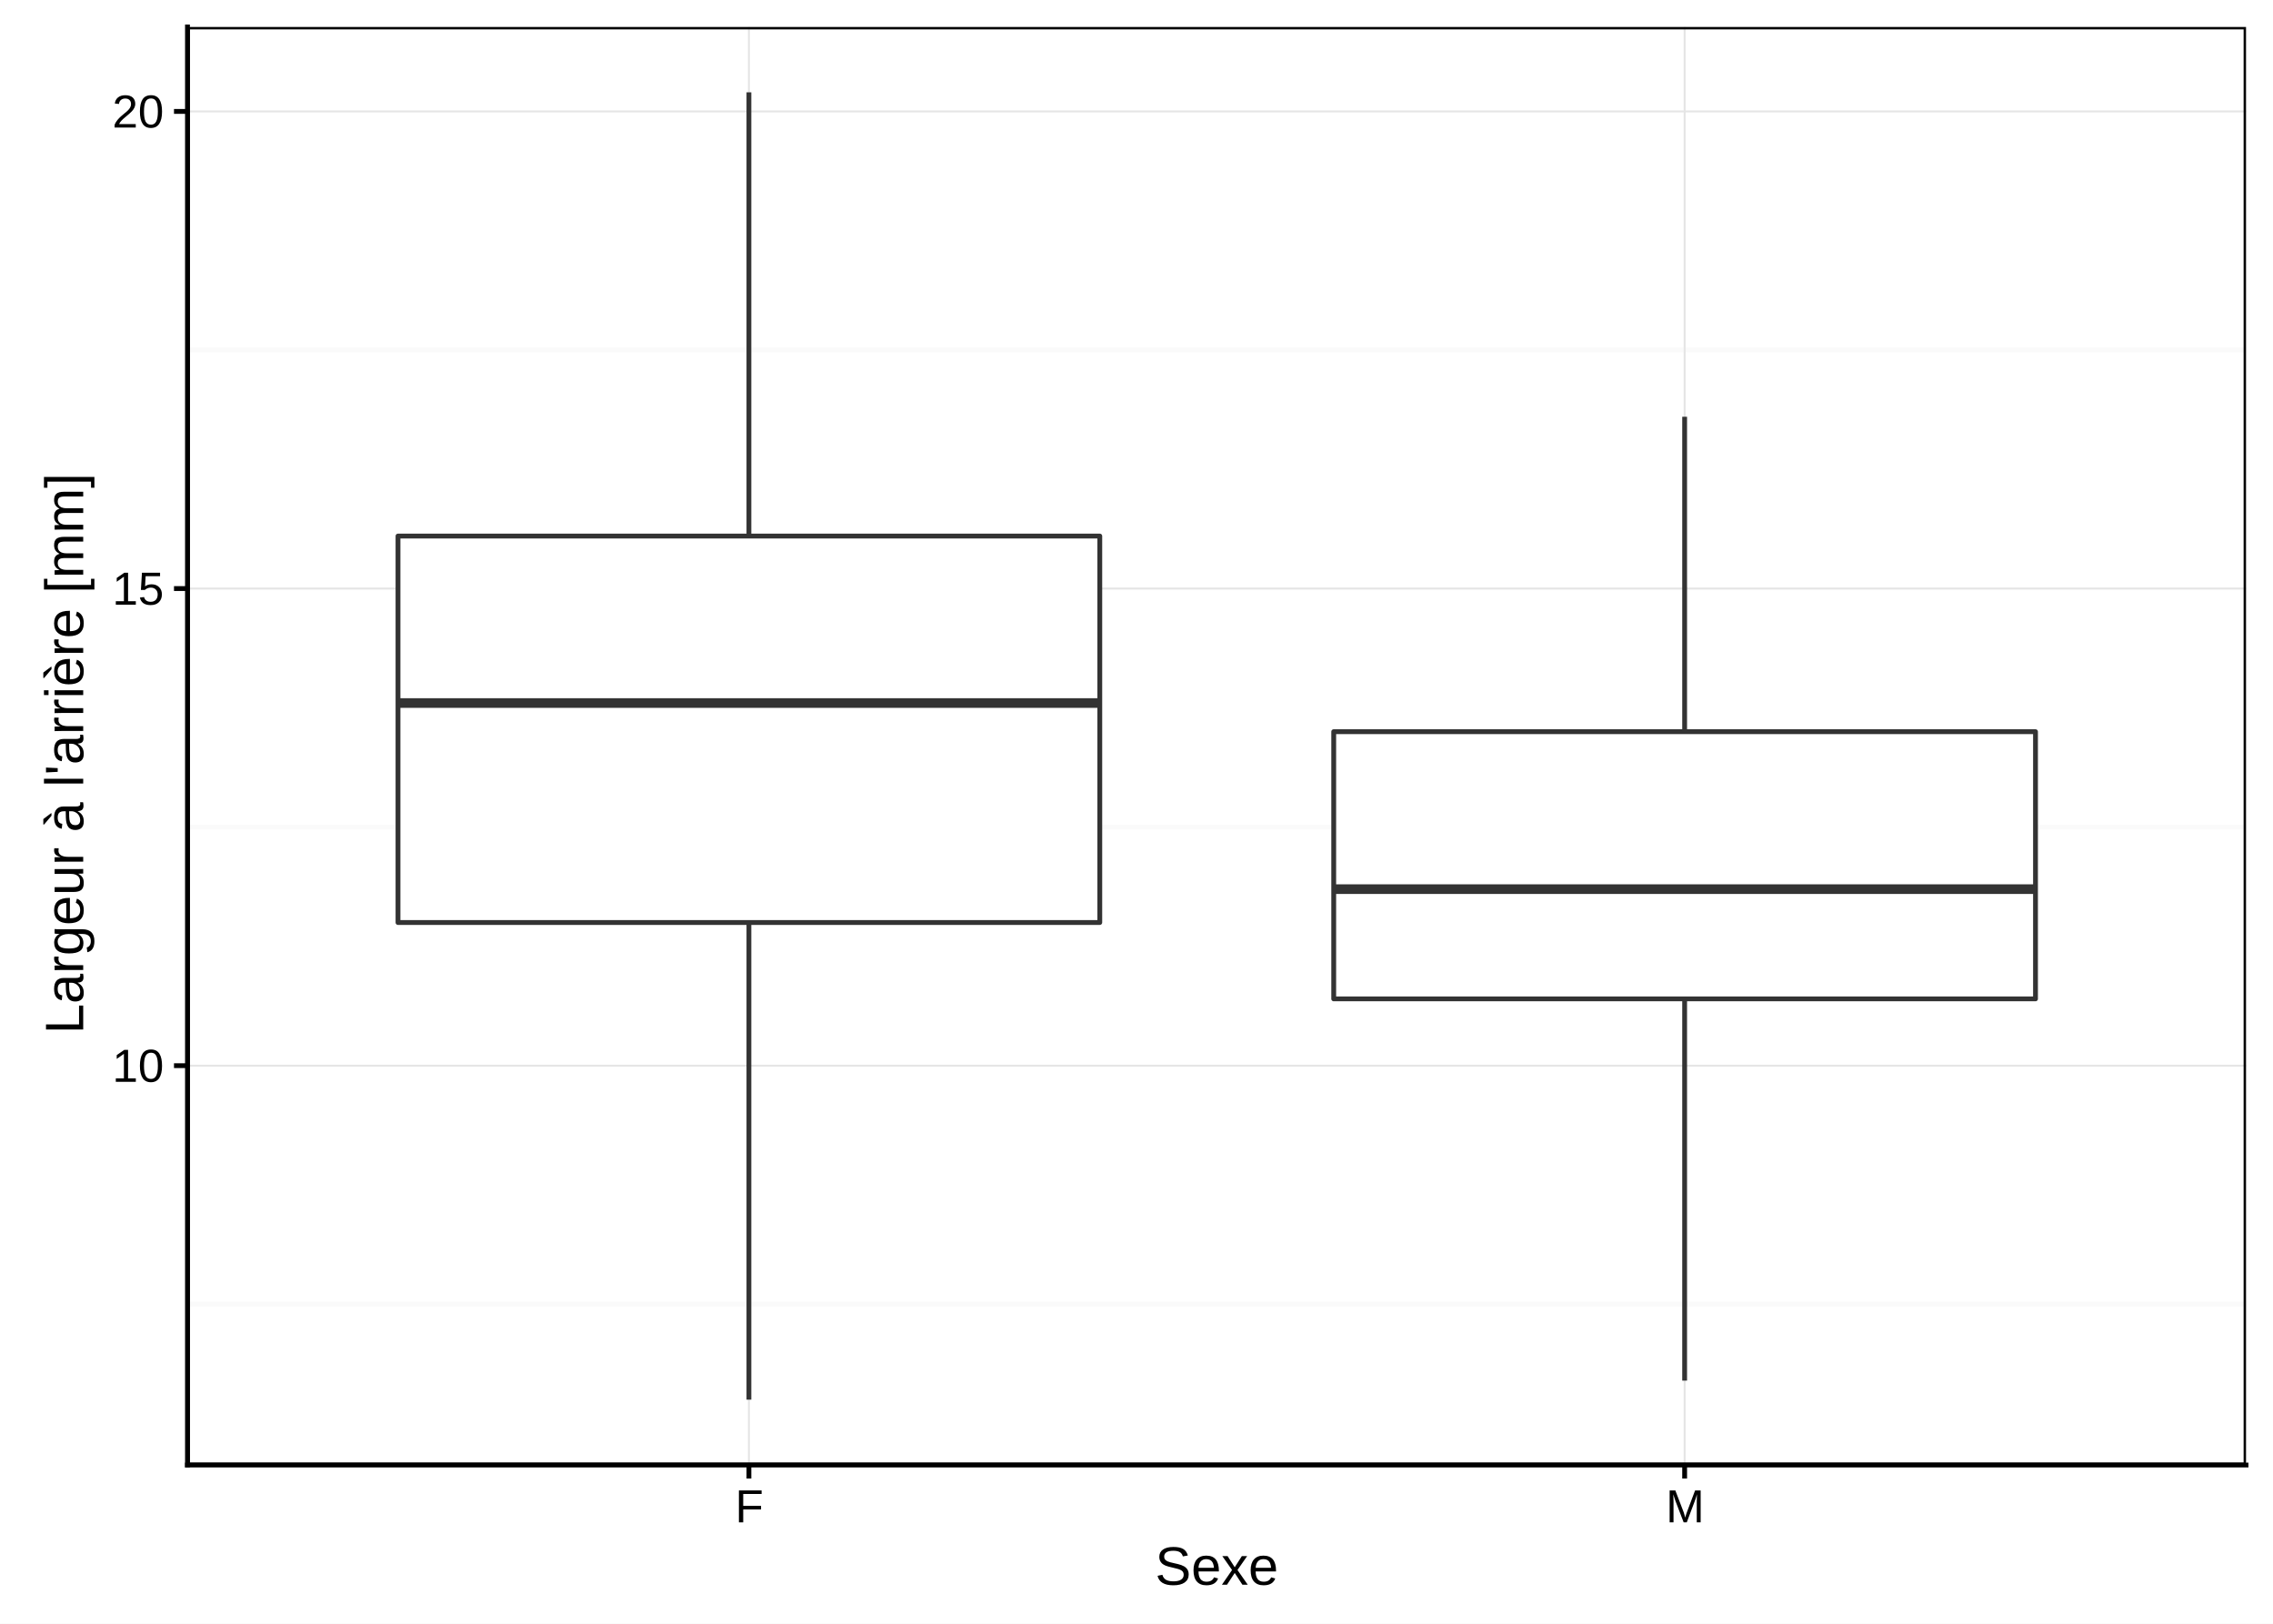
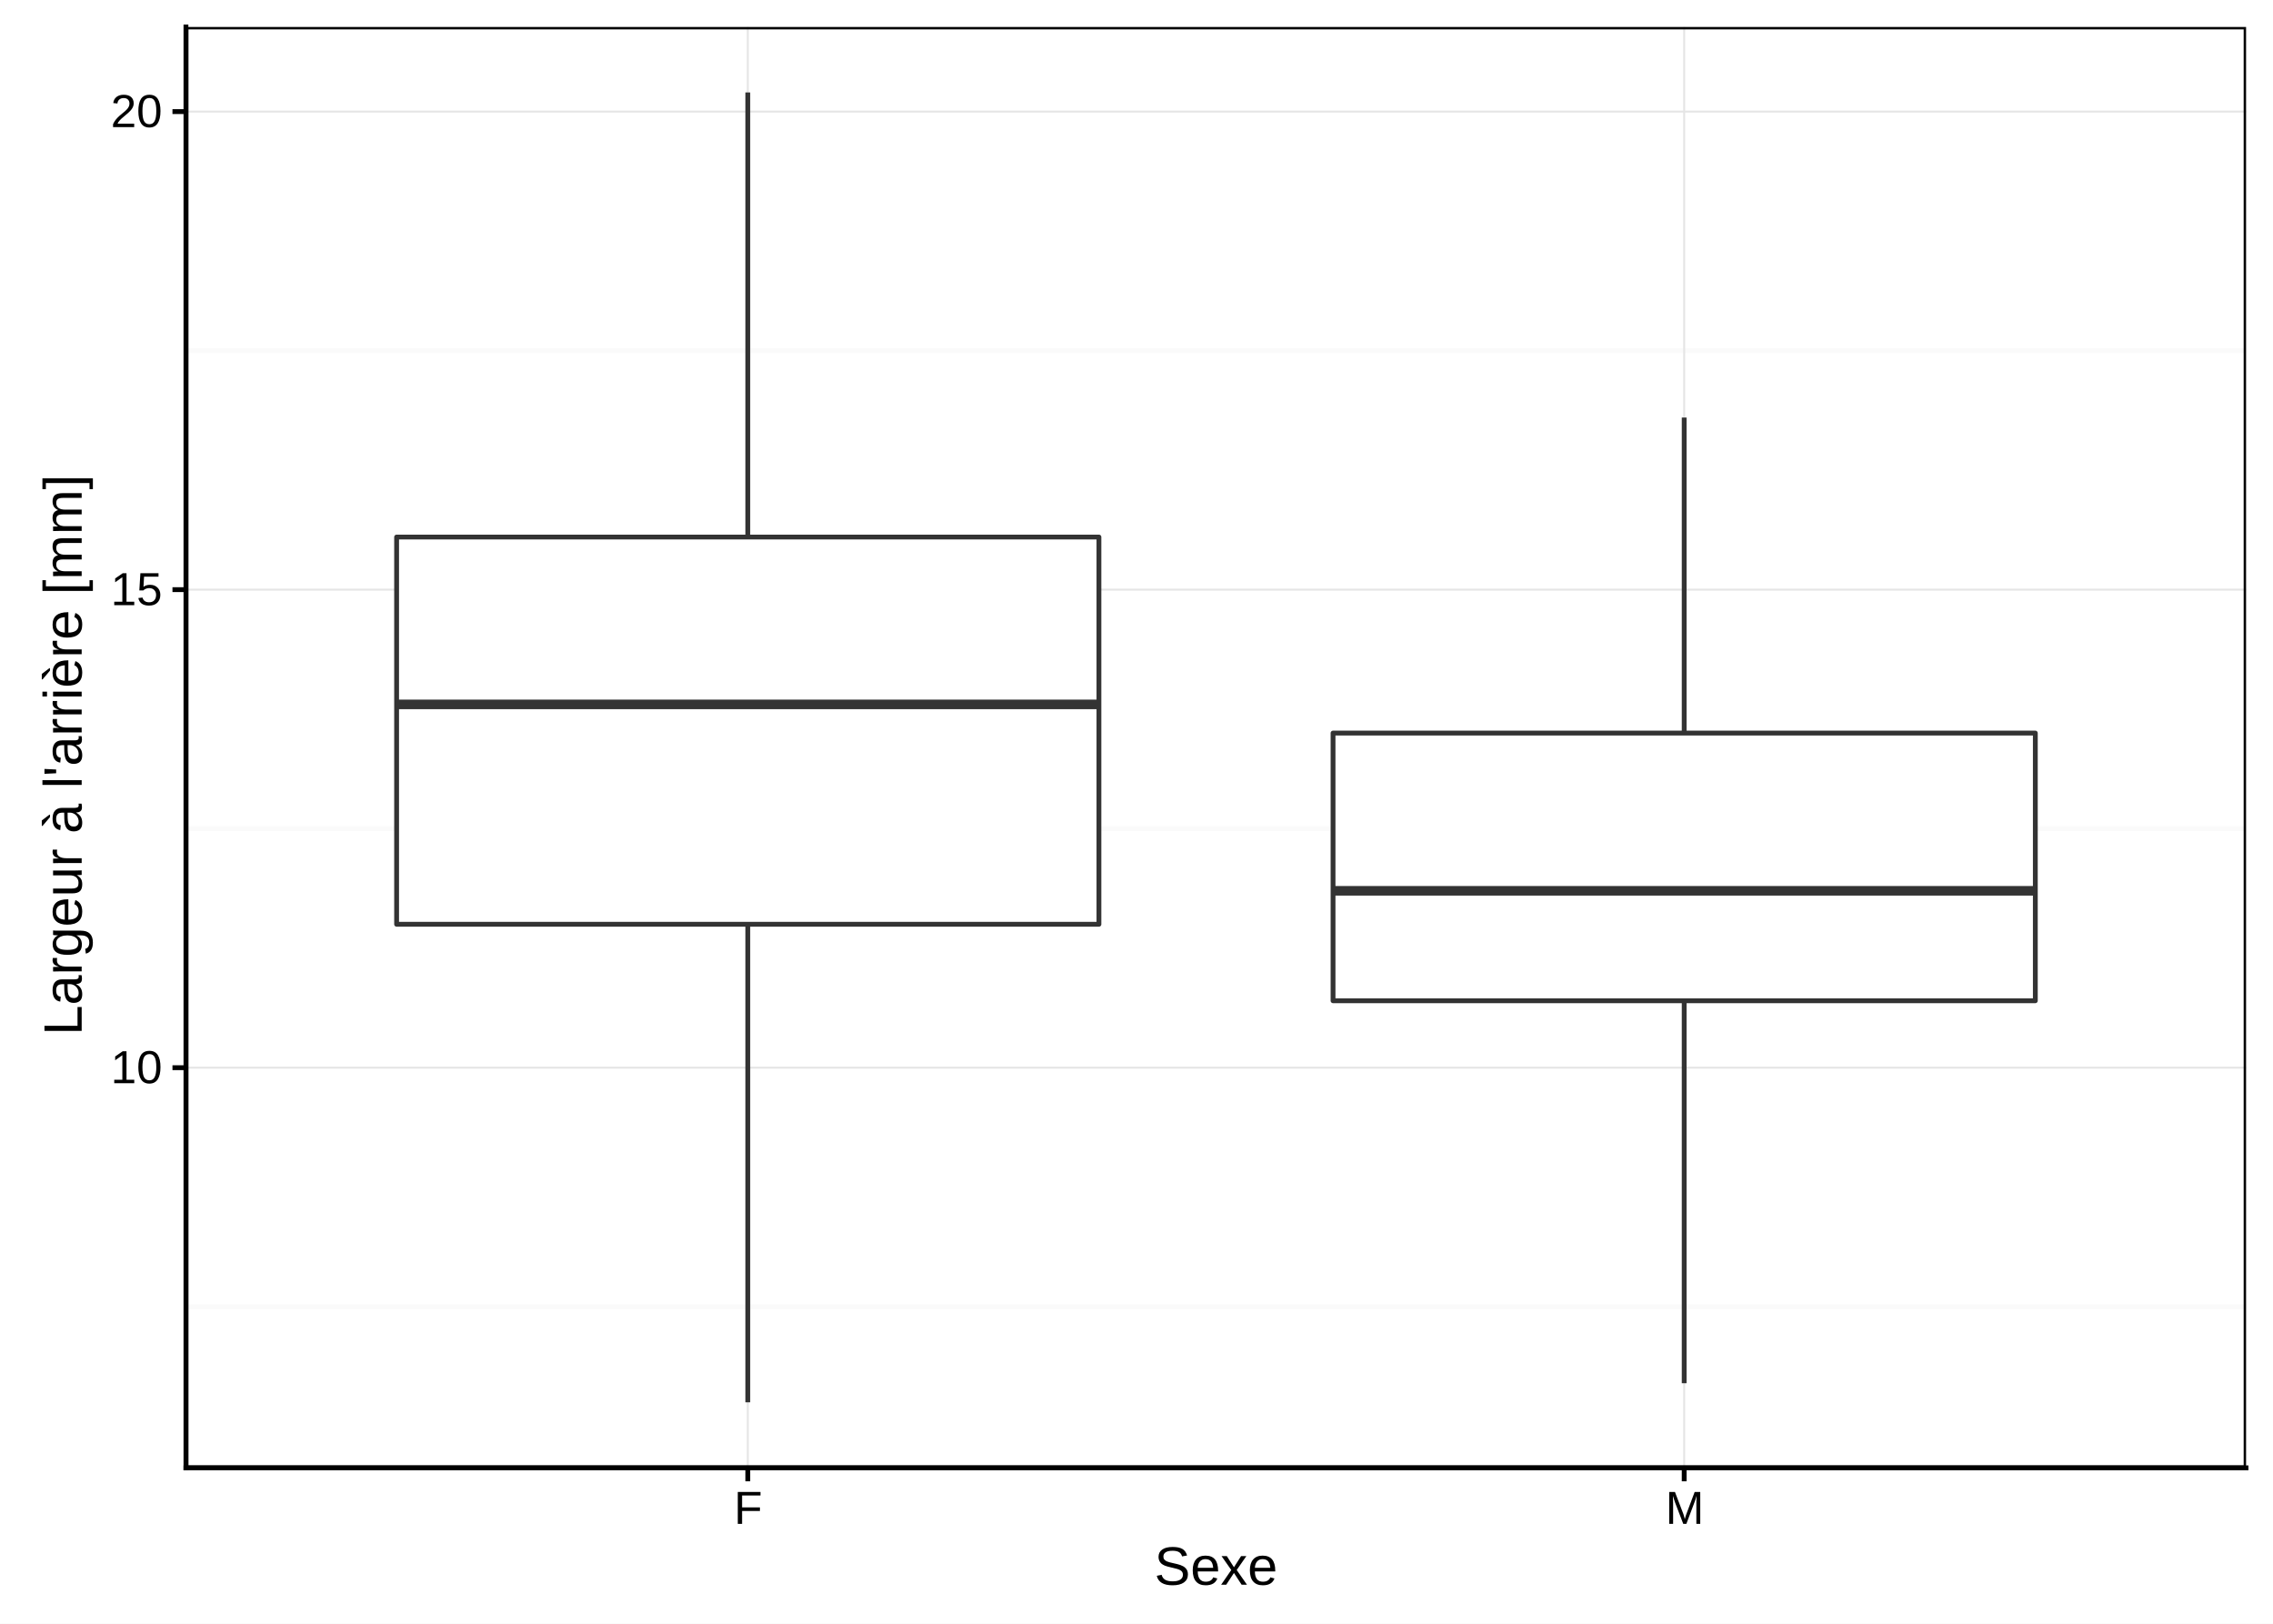
<svg xmlns="http://www.w3.org/2000/svg" viewBox="0 0 504.00 360.00">
  <defs>
    <style type="text/css">
    line, polyline, path, rect, circle {
      fill: none;
      stroke: #000000;
      stroke-linecap: round;
      stroke-linejoin: round;
      stroke-miterlimit: 10.00;
    }
  </style>
  </defs>
  <rect width="100%" height="100%" style="stroke: none; fill: #FFFFFF;" />
-   <rect x="0.00" y="0.00" width="504.00" height="360.00" style="stroke-width: 0.00; stroke: none;" />
+   <rect x="-0.00" y="0.00" width="504.00" height="360.00" style="stroke-width: 0.00; stroke: none;" />
  <defs>
-     <clipPath id="cpNDEuNTY4OHw0OTguMDIyfDMyNC44MXw1Ljk3NzU4">
-       <rect x="41.57" y="5.98" width="456.45" height="318.83" />
+     <clipPath id="cpNDEuMjI1fDQ5OC4wMjJ8MzI1LjQzNXw1Ljk3NzU4">
+       <rect x="41.23" y="5.98" width="456.80" height="319.46" />
    </clipPath>
  </defs>
-   <rect x="41.57" y="5.98" width="456.45" height="318.83" style="stroke-width: 0.00; stroke: none; fill: #FFFFFF;" clip-path="url(#cpNDEuNTY4OHw0OTguMDIyfDMyNC44MXw1Ljk3NzU4)" />
-   <polyline points="41.57,289.16 498.02,289.16 " style="stroke-width: 1.07; stroke: #FAFAFA; stroke-linecap: butt;" clip-path="url(#cpNDEuNTY4OHw0OTguMDIyfDMyNC44MXw1Ljk3NzU4)" />
-   <polyline points="41.57,183.38 498.02,183.38 " style="stroke-width: 1.07; stroke: #FAFAFA; stroke-linecap: butt;" clip-path="url(#cpNDEuNTY4OHw0OTguMDIyfDMyNC44MXw1Ljk3NzU4)" />
-   <polyline points="41.57,77.59 498.02,77.59 " style="stroke-width: 1.07; stroke: #FAFAFA; stroke-linecap: butt;" clip-path="url(#cpNDEuNTY4OHw0OTguMDIyfDMyNC44MXw1Ljk3NzU4)" />
-   <polyline points="41.57,236.27 498.02,236.27 " style="stroke-width: 0.43; stroke: #E5E5E5; stroke-linecap: butt;" clip-path="url(#cpNDEuNTY4OHw0OTguMDIyfDMyNC44MXw1Ljk3NzU4)" />
-   <polyline points="41.57,130.49 498.02,130.49 " style="stroke-width: 0.43; stroke: #E5E5E5; stroke-linecap: butt;" clip-path="url(#cpNDEuNTY4OHw0OTguMDIyfDMyNC44MXw1Ljk3NzU4)" />
-   <polyline points="41.57,24.70 498.02,24.70 " style="stroke-width: 0.43; stroke: #E5E5E5; stroke-linecap: butt;" clip-path="url(#cpNDEuNTY4OHw0OTguMDIyfDMyNC44MXw1Ljk3NzU4)" />
-   <polyline points="166.06,324.81 166.06,5.98 " style="stroke-width: 0.43; stroke: #E5E5E5; stroke-linecap: butt;" clip-path="url(#cpNDEuNTY4OHw0OTguMDIyfDMyNC44MXw1Ljk3NzU4)" />
-   <polyline points="373.54,324.81 373.54,5.98 " style="stroke-width: 0.43; stroke: #E5E5E5; stroke-linecap: butt;" clip-path="url(#cpNDEuNTY4OHw0OTguMDIyfDMyNC44MXw1Ljk3NzU4)" />
-   <line x1="166.06" y1="118.85" x2="166.06" y2="20.47" style="stroke-width: 1.07; stroke: #333333; stroke-linecap: butt;" clip-path="url(#cpNDEuNTY4OHw0OTguMDIyfDMyNC44MXw1Ljk3NzU4)" />
-   <line x1="166.06" y1="204.53" x2="166.06" y2="310.32" style="stroke-width: 1.07; stroke: #333333; stroke-linecap: butt;" clip-path="url(#cpNDEuNTY4OHw0OTguMDIyfDMyNC44MXw1Ljk3NzU4)" />
-   <polyline points="88.25,118.85 88.25,204.53 243.86,204.53 243.86,118.85 88.25,118.85 " style="stroke-width: 1.07; stroke: #333333; fill: #FFFFFF;" clip-path="url(#cpNDEuNTY4OHw0OTguMDIyfDMyNC44MXw1Ljk3NzU4)" />
-   <line x1="88.25" y1="155.87" x2="243.86" y2="155.87" style="stroke-width: 2.13; stroke: #333333; stroke-linecap: butt;" clip-path="url(#cpNDEuNTY4OHw0OTguMDIyfDMyNC44MXw1Ljk3NzU4)" />
-   <line x1="373.54" y1="162.22" x2="373.54" y2="92.40" style="stroke-width: 1.07; stroke: #333333; stroke-linecap: butt;" clip-path="url(#cpNDEuNTY4OHw0OTguMDIyfDMyNC44MXw1Ljk3NzU4)" />
-   <line x1="373.54" y1="221.46" x2="373.54" y2="306.09" style="stroke-width: 1.07; stroke: #333333; stroke-linecap: butt;" clip-path="url(#cpNDEuNTY4OHw0OTguMDIyfDMyNC44MXw1Ljk3NzU4)" />
-   <polyline points="295.73,162.22 295.73,221.46 451.34,221.46 451.34,162.22 295.73,162.22 " style="stroke-width: 1.07; stroke: #333333; fill: #FFFFFF;" clip-path="url(#cpNDEuNTY4OHw0OTguMDIyfDMyNC44MXw1Ljk3NzU4)" />
-   <line x1="295.73" y1="197.13" x2="451.34" y2="197.13" style="stroke-width: 2.13; stroke: #333333; stroke-linecap: butt;" clip-path="url(#cpNDEuNTY4OHw0OTguMDIyfDMyNC44MXw1Ljk3NzU4)" />
-   <rect x="41.57" y="5.98" width="456.45" height="318.83" style="stroke-width: 1.07;" clip-path="url(#cpNDEuNTY4OHw0OTguMDIyfDMyNC44MXw1Ljk3NzU4)" />
+   <rect x="41.23" y="5.98" width="456.80" height="319.46" style="stroke-width: 0.00; stroke: none; fill: #FFFFFF;" clip-path="url(#cpNDEuMjI1fDQ5OC4wMjJ8MzI1LjQzNXw1Ljk3NzU4)" />
+   <polyline points="41.23,289.72 498.02,289.72 " style="stroke-width: 1.07; stroke: #FAFAFA; stroke-linecap: butt;" clip-path="url(#cpNDEuMjI1fDQ5OC4wMjJ8MzI1LjQzNXw1Ljk3NzU4)" />
+   <polyline points="41.23,183.72 498.02,183.72 " style="stroke-width: 1.07; stroke: #FAFAFA; stroke-linecap: butt;" clip-path="url(#cpNDEuMjI1fDQ5OC4wMjJ8MzI1LjQzNXw1Ljk3NzU4)" />
+   <polyline points="41.23,77.73 498.02,77.73 " style="stroke-width: 1.07; stroke: #FAFAFA; stroke-linecap: butt;" clip-path="url(#cpNDEuMjI1fDQ5OC4wMjJ8MzI1LjQzNXw1Ljk3NzU4)" />
+   <polyline points="41.23,236.72 498.02,236.72 " style="stroke-width: 0.43; stroke: #E5E5E5; stroke-linecap: butt;" clip-path="url(#cpNDEuMjI1fDQ5OC4wMjJ8MzI1LjQzNXw1Ljk3NzU4)" />
+   <polyline points="41.23,130.73 498.02,130.73 " style="stroke-width: 0.43; stroke: #E5E5E5; stroke-linecap: butt;" clip-path="url(#cpNDEuMjI1fDQ5OC4wMjJ8MzI1LjQzNXw1Ljk3NzU4)" />
+   <polyline points="41.23,24.74 498.02,24.74 " style="stroke-width: 0.43; stroke: #E5E5E5; stroke-linecap: butt;" clip-path="url(#cpNDEuMjI1fDQ5OC4wMjJ8MzI1LjQzNXw1Ljk3NzU4)" />
+   <polyline points="165.81,325.44 165.81,5.98 " style="stroke-width: 0.43; stroke: #E5E5E5; stroke-linecap: butt;" clip-path="url(#cpNDEuMjI1fDQ5OC4wMjJ8MzI1LjQzNXw1Ljk3NzU4)" />
+   <polyline points="373.44,325.44 373.44,5.98 " style="stroke-width: 0.43; stroke: #E5E5E5; stroke-linecap: butt;" clip-path="url(#cpNDEuMjI1fDQ5OC4wMjJ8MzI1LjQzNXw1Ljk3NzU4)" />
+   <line x1="165.81" y1="119.07" x2="165.81" y2="20.50" style="stroke-width: 1.07; stroke: #333333; stroke-linecap: butt;" clip-path="url(#cpNDEuMjI1fDQ5OC4wMjJ8MzI1LjQzNXw1Ljk3NzU4)" />
+   <line x1="165.81" y1="204.92" x2="165.81" y2="310.91" style="stroke-width: 1.07; stroke: #333333; stroke-linecap: butt;" clip-path="url(#cpNDEuMjI1fDQ5OC4wMjJ8MzI1LjQzNXw1Ljk3NzU4)" />
+   <polyline points="87.94,119.07 87.94,204.92 243.67,204.92 243.67,119.07 87.94,119.07 " style="stroke-width: 1.07; stroke: #333333; fill: #FFFFFF;" clip-path="url(#cpNDEuMjI1fDQ5OC4wMjJ8MzI1LjQzNXw1Ljk3NzU4)" />
+   <line x1="87.94" y1="156.17" x2="243.67" y2="156.17" style="stroke-width: 2.13; stroke: #333333; stroke-linecap: butt;" clip-path="url(#cpNDEuMjI1fDQ5OC4wMjJ8MzI1LjQzNXw1Ljk3NzU4)" />
+   <line x1="373.44" y1="162.53" x2="373.44" y2="92.57" style="stroke-width: 1.07; stroke: #333333; stroke-linecap: butt;" clip-path="url(#cpNDEuMjI1fDQ5OC4wMjJ8MzI1LjQzNXw1Ljk3NzU4)" />
+   <line x1="373.44" y1="221.88" x2="373.44" y2="306.67" style="stroke-width: 1.07; stroke: #333333; stroke-linecap: butt;" clip-path="url(#cpNDEuMjI1fDQ5OC4wMjJ8MzI1LjQzNXw1Ljk3NzU4)" />
+   <polyline points="295.58,162.53 295.58,221.88 451.30,221.88 451.30,162.53 295.58,162.53 " style="stroke-width: 1.07; stroke: #333333; fill: #FFFFFF;" clip-path="url(#cpNDEuMjI1fDQ5OC4wMjJ8MzI1LjQzNXw1Ljk3NzU4)" />
+   <line x1="295.58" y1="197.50" x2="451.30" y2="197.50" style="stroke-width: 2.13; stroke: #333333; stroke-linecap: butt;" clip-path="url(#cpNDEuMjI1fDQ5OC4wMjJ8MzI1LjQzNXw1Ljk3NzU4)" />
+   <rect x="41.23" y="5.98" width="456.80" height="319.46" style="stroke-width: 1.07;" clip-path="url(#cpNDEuMjI1fDQ5OC4wMjJ8MzI1LjQzNXw1Ljk3NzU4)" />
  <defs>
    <clipPath id="cpMHw1MDR8MzYwfDA=">
      <rect x="0.00" y="0.00" width="504.00" height="360.00" />
    </clipPath>
  </defs>
-   <polyline points="41.57,324.81 41.57,5.98 " style="stroke-width: 1.07; stroke-linecap: square;" clip-path="url(#cpMHw1MDR8MzYwfDA=)" />
+   <polyline points="41.23,325.44 41.23,5.98 " style="stroke-width: 1.07; stroke-linecap: square;" clip-path="url(#cpMHw1MDR8MzYwfDA=)" />
  <g clip-path="url(#cpMHw1MDR8MzYwfDA=)">
-     <text x="24.90" y="239.85" style="font-size: 10.28px; font-family: Arial;" textLength="11.12px" lengthAdjust="spacingAndGlyphs">10</text>
+     <text x="24.55" y="240.16" style="font-size: 10.28px; font-family: Liberation Sans;" textLength="11.12px" lengthAdjust="spacingAndGlyphs">10</text>
  </g>
  <g clip-path="url(#cpMHw1MDR8MzYwfDA=)">
-     <text x="24.90" y="134.06" style="font-size: 10.28px; font-family: Arial;" textLength="11.12px" lengthAdjust="spacingAndGlyphs">15</text>
+     <text x="24.55" y="134.17" style="font-size: 10.28px; font-family: Liberation Sans;" textLength="11.12px" lengthAdjust="spacingAndGlyphs">15</text>
  </g>
  <g clip-path="url(#cpMHw1MDR8MzYwfDA=)">
-     <text x="24.90" y="28.28" style="font-size: 10.28px; font-family: Arial;" textLength="11.12px" lengthAdjust="spacingAndGlyphs">20</text>
+     <text x="24.55" y="28.18" style="font-size: 10.28px; font-family: Liberation Sans;" textLength="11.12px" lengthAdjust="spacingAndGlyphs">20</text>
  </g>
-   <polyline points="38.58,236.27 41.57,236.27 " style="stroke-width: 1.07; stroke-linecap: butt;" clip-path="url(#cpMHw1MDR8MzYwfDA=)" />
-   <polyline points="38.58,130.49 41.57,130.49 " style="stroke-width: 1.07; stroke-linecap: butt;" clip-path="url(#cpMHw1MDR8MzYwfDA=)" />
-   <polyline points="38.58,24.70 41.57,24.70 " style="stroke-width: 1.07; stroke-linecap: butt;" clip-path="url(#cpMHw1MDR8MzYwfDA=)" />
-   <polyline points="41.57,324.81 498.02,324.81 " style="stroke-width: 1.07; stroke-linecap: square;" clip-path="url(#cpMHw1MDR8MzYwfDA=)" />
-   <polyline points="166.06,327.80 166.06,324.81 " style="stroke-width: 1.07; stroke-linecap: butt;" clip-path="url(#cpMHw1MDR8MzYwfDA=)" />
-   <polyline points="373.54,327.80 373.54,324.81 " style="stroke-width: 1.07; stroke-linecap: butt;" clip-path="url(#cpMHw1MDR8MzYwfDA=)" />
+   <polyline points="38.24,236.72 41.23,236.72 " style="stroke-width: 1.07; stroke-linecap: butt;" clip-path="url(#cpMHw1MDR8MzYwfDA=)" />
+   <polyline points="38.24,130.73 41.23,130.73 " style="stroke-width: 1.07; stroke-linecap: butt;" clip-path="url(#cpMHw1MDR8MzYwfDA=)" />
+   <polyline points="38.24,24.74 41.23,24.74 " style="stroke-width: 1.07; stroke-linecap: butt;" clip-path="url(#cpMHw1MDR8MzYwfDA=)" />
+   <polyline points="41.23,325.44 498.02,325.44 " style="stroke-width: 1.07; stroke-linecap: square;" clip-path="url(#cpMHw1MDR8MzYwfDA=)" />
+   <polyline points="165.81,328.42 165.81,325.44 " style="stroke-width: 1.07; stroke-linecap: butt;" clip-path="url(#cpMHw1MDR8MzYwfDA=)" />
+   <polyline points="373.44,328.42 373.44,325.44 " style="stroke-width: 1.07; stroke-linecap: butt;" clip-path="url(#cpMHw1MDR8MzYwfDA=)" />
  <g clip-path="url(#cpMHw1MDR8MzYwfDA=)">
-     <text x="163.00" y="337.52" style="font-size: 10.28px; font-family: Arial;" textLength="6.11px" lengthAdjust="spacingAndGlyphs">F</text>
+     <text x="162.75" y="337.86" style="font-size: 10.28px; font-family: Liberation Sans;" textLength="6.11px" lengthAdjust="spacingAndGlyphs">F</text>
  </g>
  <g clip-path="url(#cpMHw1MDR8MzYwfDA=)">
-     <text x="369.37" y="337.52" style="font-size: 10.28px; font-family: Arial;" textLength="8.33px" lengthAdjust="spacingAndGlyphs">M</text>
+     <text x="369.28" y="337.86" style="font-size: 10.28px; font-family: Liberation Sans;" textLength="8.33px" lengthAdjust="spacingAndGlyphs">M</text>
  </g>
  <g clip-path="url(#cpMHw1MDR8MzYwfDA=)">
-     <text x="256.12" y="351.35" style="font-size: 12.00px; font-family: Arial;" textLength="27.35px" lengthAdjust="spacingAndGlyphs">Sexe</text>
+     <text x="255.95" y="351.35" style="font-size: 12.00px; font-family: Liberation Sans;" textLength="27.35px" lengthAdjust="spacingAndGlyphs">Sexe</text>
  </g>
  <g clip-path="url(#cpMHw1MDR8MzYwfDA=)">
-     <text transform="translate(18.45,229.23) rotate(-90)" style="font-size: 12.00px; font-family: Arial;" textLength="127.66px" lengthAdjust="spacingAndGlyphs">Largeur à l'arrière  [mm]</text>
+     <text transform="translate(18.11,229.54) rotate(-90)" style="font-size: 12.00px; font-family: Liberation Sans;" textLength="127.66px" lengthAdjust="spacingAndGlyphs">Largeur à l'arrière  [mm]</text>
  </g>
</svg>
